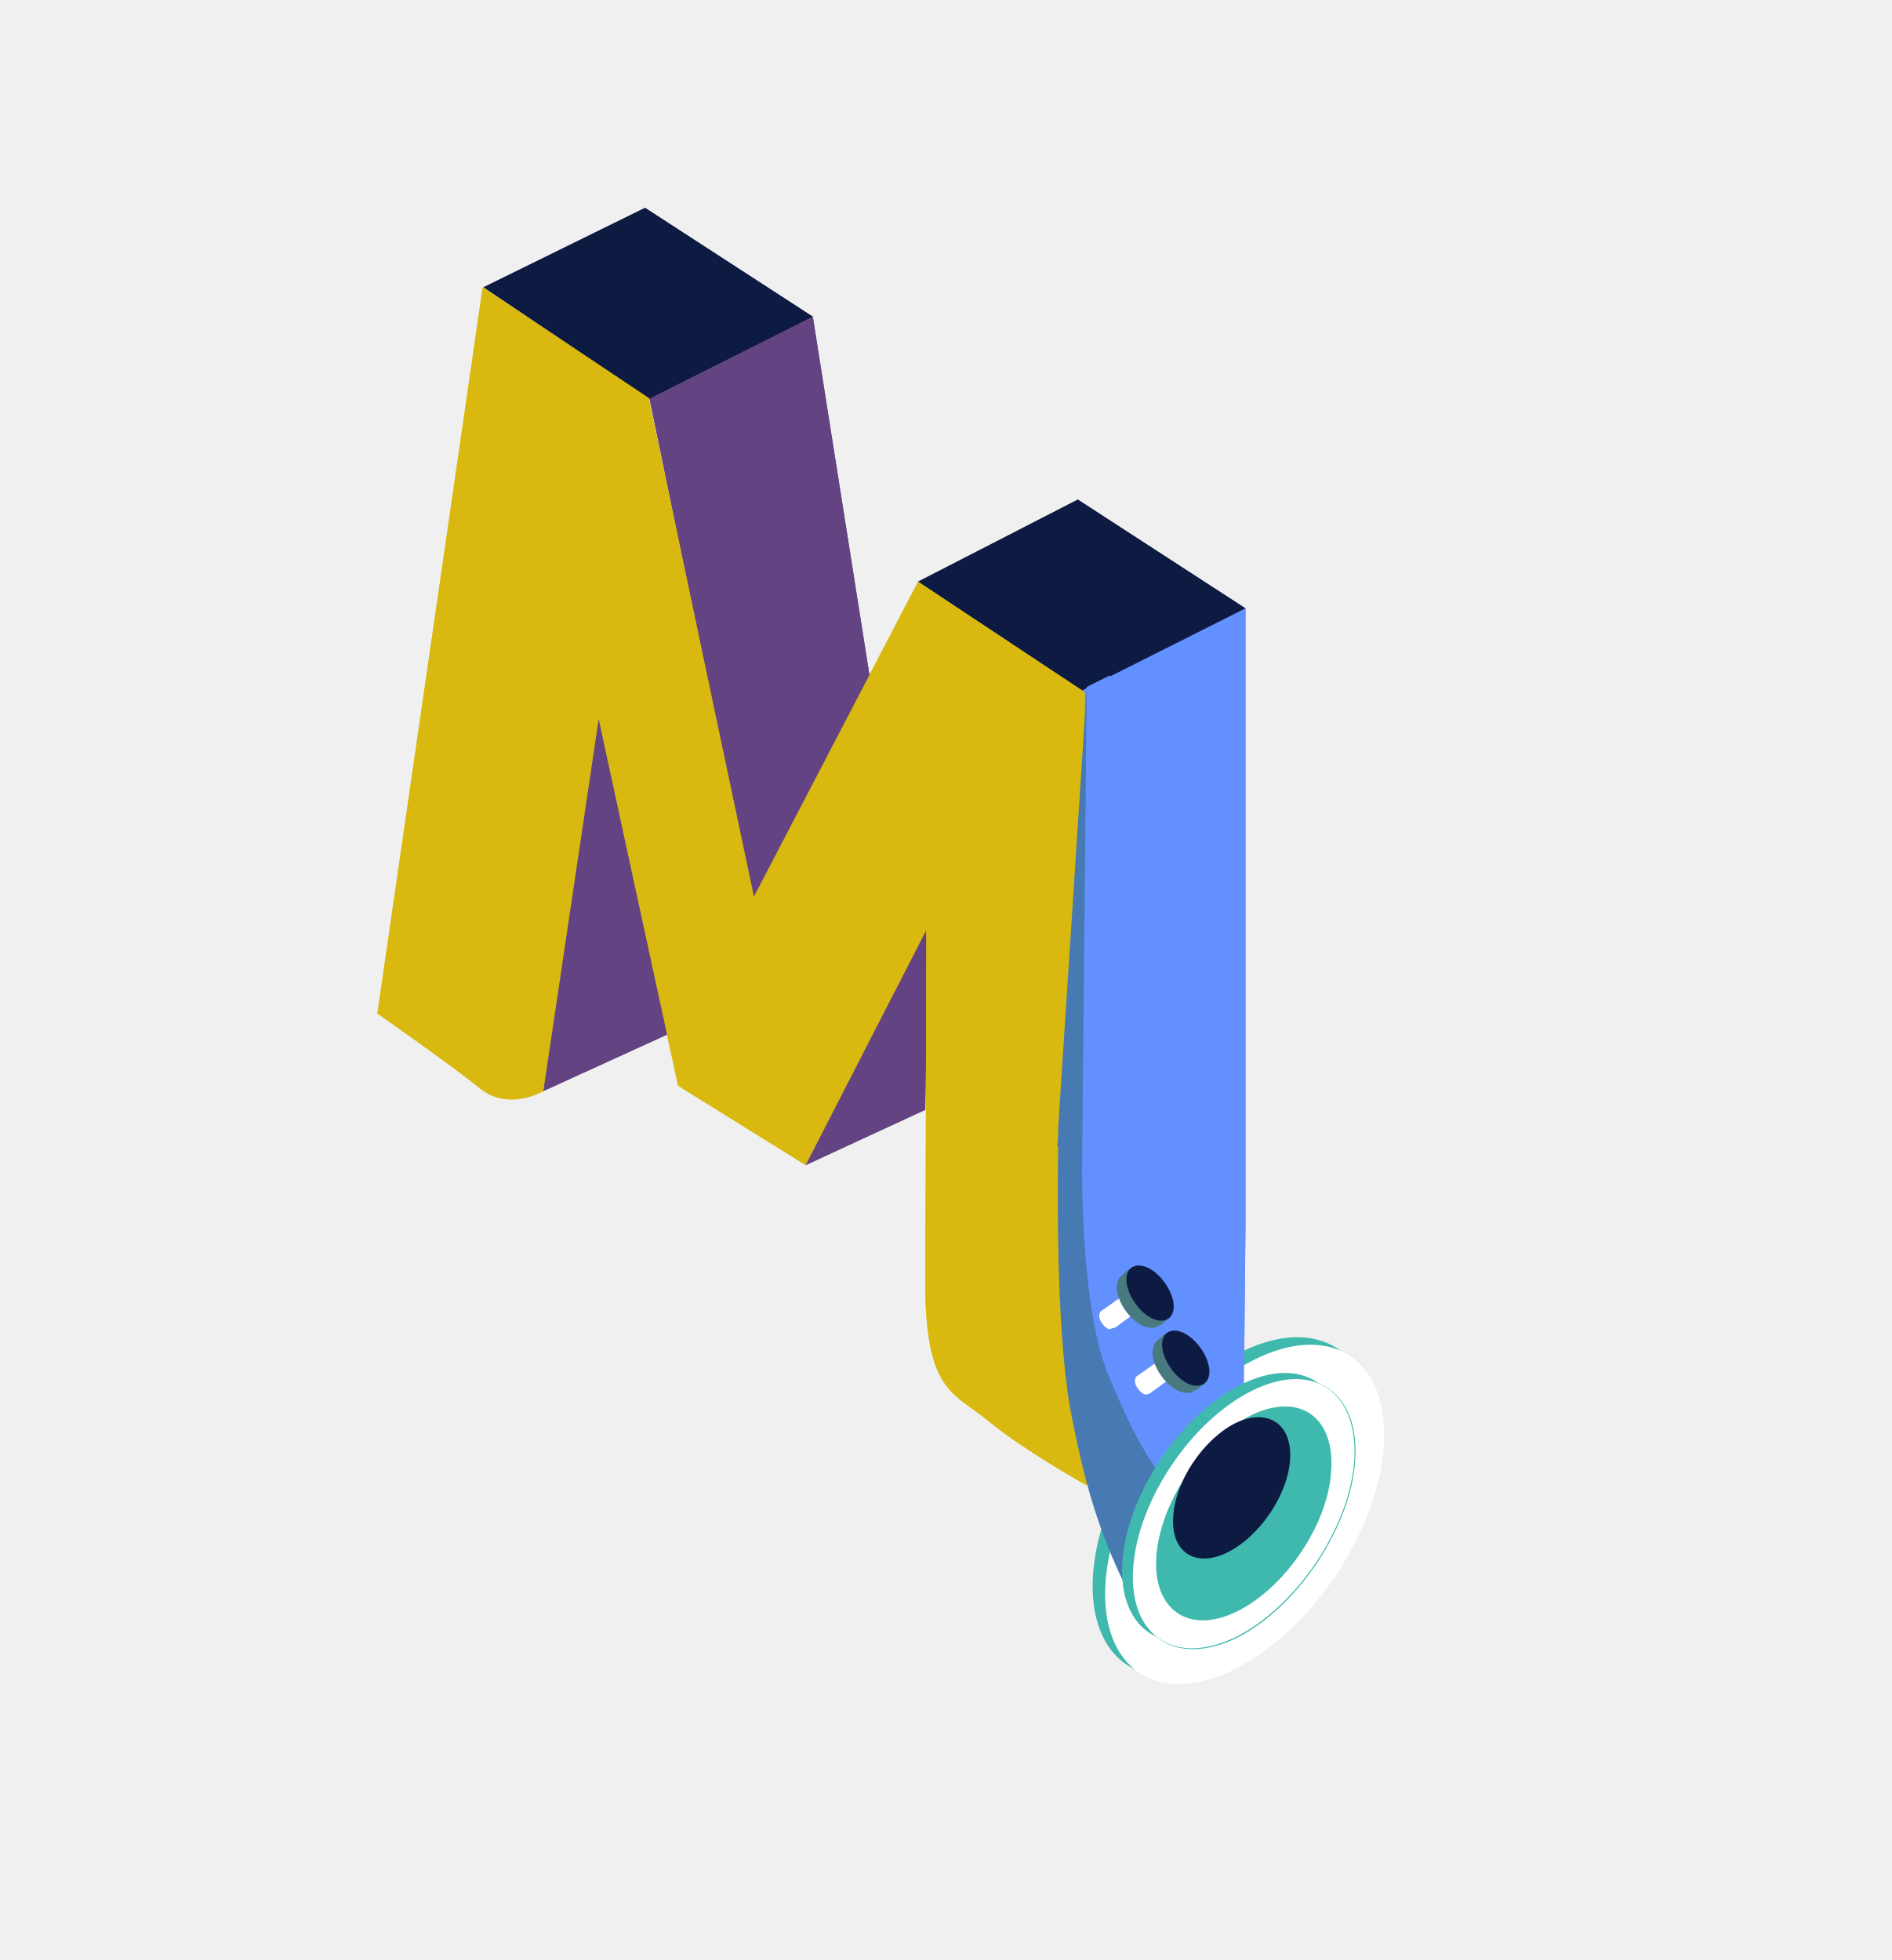
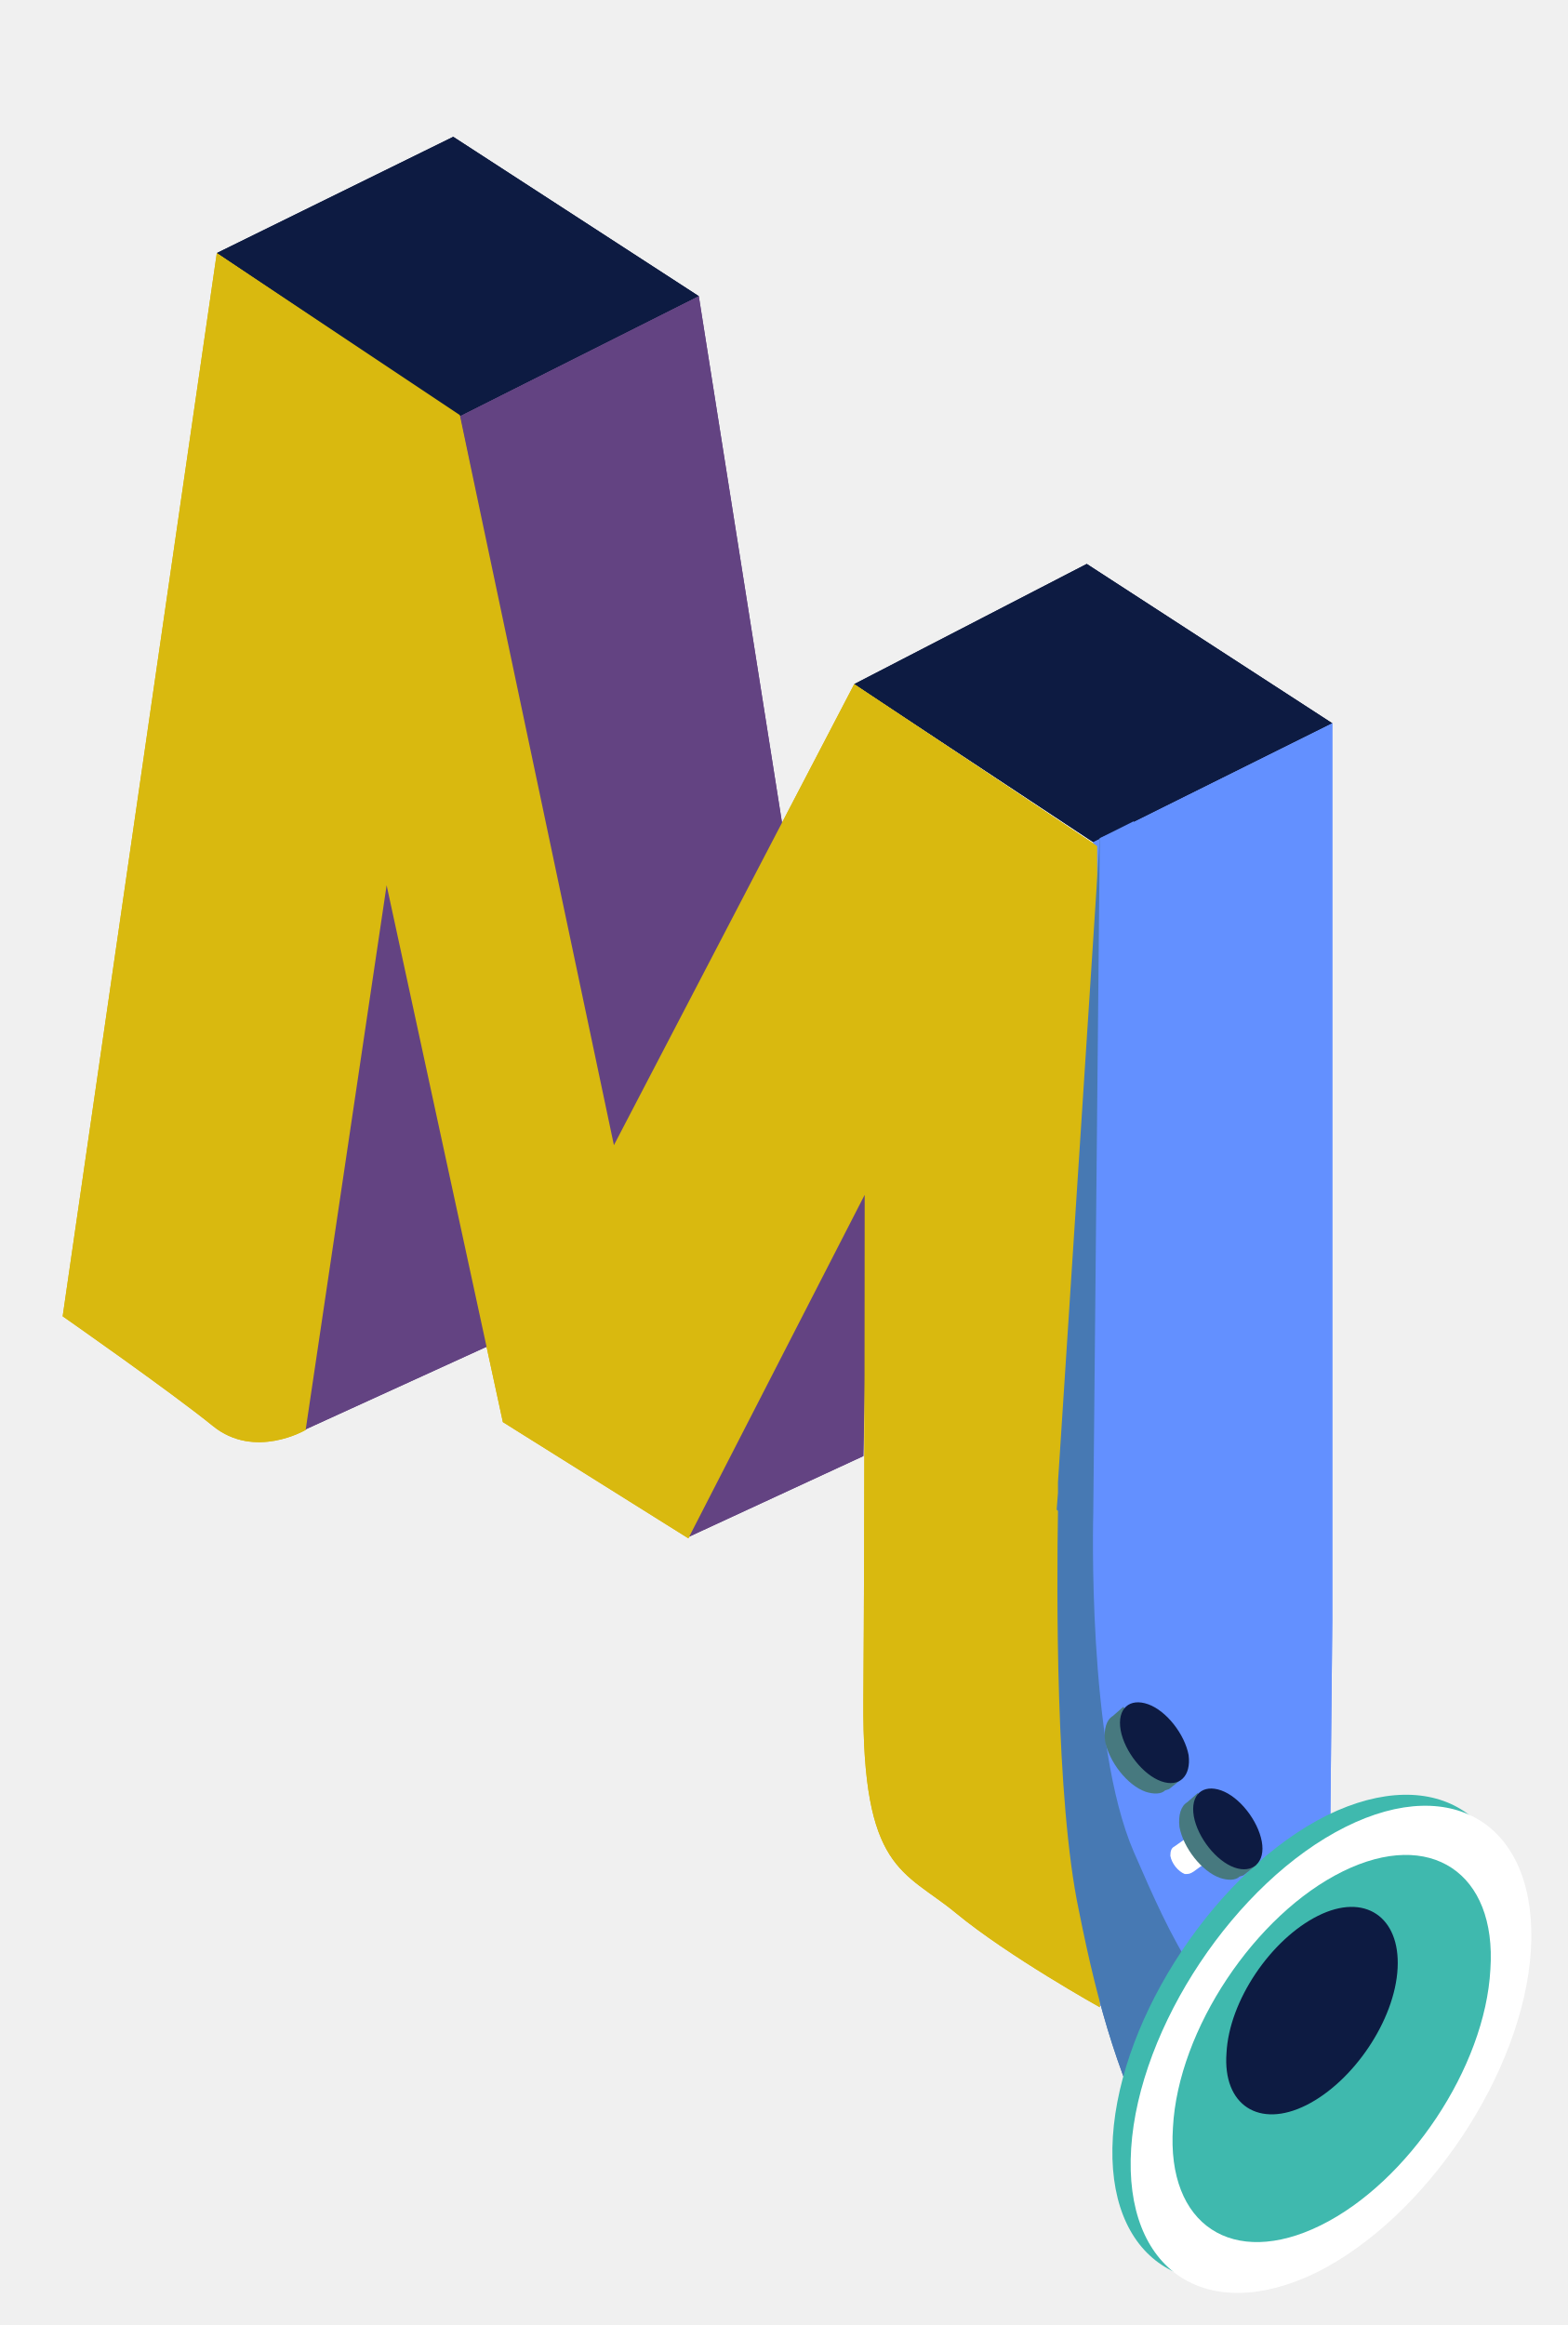
- <svg xmlns="http://www.w3.org/2000/svg" version="1.1" id="all" x="0px" y="0px" width="212px" height="219.7px" viewBox="0 0 212 219.7" style="enable-background:new 0 0 212 219.7;" xml:space="preserve">
-   <style type="text/css">
- 
- 	.st0{fill:#47797F;}
- 	.st1{fill:#4779B3;}
- 	.st2{display:inline;fill:#803675;}
- 	.st3{fill:#E2C000;}
- 	.st4{fill:#803675;}
- 	.st5{fill:#85ACFF;}
- 	.st6{fill:#F4571C;}
- 	.st7{display:inline;fill:#2A3297;}
- 	.st8{display:inline;fill:#FD858F;}
- 	.st9{display:inline;fill:#FFFFFF;}
- 	.st10{fill:#2A3297;}
- 	.st11{fill:#FD858F;}
- 	.st12{fill:#FEFFFF;}
- 	.st13{fill:#FFFFFF;}
- 	.st14{fill:#634382;}
- 	.st15{fill:#6390FF;}
- 	.st16{display:inline;fill:#D47513;}
- 	.st17{fill:#0000A6;}
- 	.st18{display:inline;fill:#3FB9AE;}
- 	.st19{fill:#D2B8B5;}
- 	.st20{fill:#D47513;}
- 	.st21{fill:#D9B90F;}
- 	.st22{fill:#3FB9AE;}
- 	.st23{display:none;}
- 	.st24{display:inline;fill:#47797F;}
- 	.st25{fill:#0D1B42;}
- 	.st26{fill:#0F1D42;}
- 	.st27{fill:#0F1D44;}
- 	.st28{fill:#DDBA18;}
- 	.st29{fill:none;stroke:#000000;stroke-width:1.126;stroke-linecap:round;stroke-miterlimit:10;}
- 
- </style>
-   <g id="m3-anim2">
- </g>
-   <g id="m3-anim1" class="st23">
- </g>
+ <svg xmlns="http://www.w3.org/2000/svg" version="1.0" id="M2" x="0px" y="0px" width="120px" height="178px" viewBox="0 0 120 178" enable-background="new 0 0 120 178" xml:space="preserve">
+   <g id="m2-anim1">
+     <polygon fill="#0D1B42" points="101.999,55.374 83.699,64.475 65.399,52.374 83.199,43.174" />
+     <polygon fill="#0D1B42" points="53.499,22.674 35.199,31.874 16.599,19.374 34.699,10.474" />
+     <polyline fill="#634382" points="35.199,31.874 53.499,22.674 60.199,65.074 47.499,91.475 35.199,31.874" />
+     <polyline fill="#634382" points="52.699,117.674 66.099,111.475 66.499,90.374 52.299,114.774 52.699,117.674" />
+     <polyline fill="#634382" points="23.299,109.475 38.199,102.674 29.999,63.475 22.599,78.174 23.099,109.574 23.099,109.574" />
+     <polygon fill="#6390FF" points="83.699,64.475 84.199,153.574 101.799,144.373 101.999,124.074 101.999,55.374" />
+     <path fill="#D9B90F" d="M83.999,64.774l0.2,88.899c0,0-7-3.899-11-7.199c-4-3.301-7.2-3.2-7.101-16.301   c0.101-13.1,0.101-38.699,0.101-38.699l-13.5,26.3l-14.2-8.9l-8.9-41.1l-6.199,41.7c0,0-3.9,2.3-7.102-0.301   c-3.199-2.6-11.5-8.399-11.5-8.399l11.801-81.4l18.601,12.4l11.8,55.899l18.4-35.3L83.999,64.774z" />
+     <path id="_x3C_Path_x3E__5_" fill="#4779B3" d="M103.999,158.674c2,1.4,3.102,2.199,3.8,2.601l-5.5,5.7c0,0-9.3,6.8-13.1-0.801   c-3.5-6.801-5.101-12.399-6.601-19.899c-1.801-8.5-1.699-24.699-1.601-30.601l-0.101-0.1l0.101-1.301c0-0.5,0-0.801,0-0.801l0,0   l3.2-49.299l0.9-0.4l1.5,51.9l-2.102,2c-0.3,9.299-0.1,17.198,3.8,26.198C91.199,150.475,97.099,153.774,103.999,158.674z    M108.199,160.873l-0.4,0.4C109.599,162.274,108.199,160.873,108.199,160.873z" />
+     <path fill="#6390FF" d="M113.599,147.774c-0.5-8.4-16.699,1.801-22.601-7c-6-8.9-4.8-17.5-4.399-24.9h4.399l-4.2-53l-2.6,1.3   l-0.5,51.699c0,0-0.5,17.602,3.1,25.9c3,6.9,5.301,12.1,12.2,17s6.7,4.699,6.7,4.699l5.5-5.101   C111.199,158.373,113.999,153.873,113.599,147.774z" />
+     <path fill="#3FB9AE" d="M101.499,142.373c-6.8,3.4-12.8,12.301-13.3,19.9c-0.5,7.599,4.7,11,11.5,7.6   c6.8-3.398,12.8-12.299,13.3-19.898C113.499,142.475,108.299,138.975,101.499,142.373z" />
+     <path fill="#FFFFFF" d="M102.699,142.975c-6.8,3.398-12.8,12.3-13.3,19.898c-0.5,7.602,4.699,11,11.5,7.701   c6.8-3.4,12.8-12.301,13.3-19.9C114.599,143.074,109.499,139.674,102.699,142.975z" />
+     <path fill="#3FB9AE" d="M102.499,145.873c-5.398,2.701-10.1,9.801-10.5,15.801c-0.398,6,3.7,8.801,9.102,6.101   c5.398-2.7,10.198-9.8,10.498-15.8C111.999,145.873,107.899,143.174,102.499,145.873z" />
+     <path fill="#0D1B42" d="M100.899,146.674c-3.602,1.801-6.801,6.5-7,10.5c-0.301,4,2.5,5.801,6.1,4c3.602-1.801,6.8-6.5,7-10.5   C107.199,146.774,104.499,144.873,100.899,146.674z" />
+     <path fill="#FFFFFF" d="M87.399,135.873l2.6-1.898l-1.4-1.9l-2.699,1.898l0,0c-0.2,0.102-0.301,0.301-0.301,0.701   c0.101,0.6,0.601,1.198,1.101,1.399C86.999,136.074,87.099,136.074,87.399,135.873L87.399,135.873L87.399,135.873   C87.299,135.975,87.399,135.975,87.399,135.873z" />
+     <path fill="#47797F" d="M92.499,135.574l1-0.801l-0.6-0.699c0-0.102,0-0.201,0-0.301c-0.301-1.6-1.7-3.4-3.102-3.9   c-0.1,0-0.199-0.1-0.398-0.1l-0.4-0.5l-0.8,0.699l0,0c-0.5,0.301-0.7,1-0.601,1.899c0.301,1.601,1.699,3.4,3.101,3.9   c0.6,0.2,1.2,0.2,1.5-0.101l0,0L92.499,135.574L92.499,135.574z" />
+     <path fill="#0D1B42" d="M93.899,132.975c-0.301-1.602-1.7-3.399-3.102-3.899c-1.398-0.5-2.398,0.299-2.1,2   c0.3,1.601,1.699,3.399,3.1,3.899C93.199,135.475,94.199,134.674,93.899,132.975z" />
+     <path fill="#FFFFFF" d="M91.399,143.274l2.6-1.9l-1.4-1.899l-2.699,1.898l0,0c-0.2,0.102-0.301,0.301-0.301,0.701   c0.101,0.6,0.601,1.199,1.101,1.398C90.999,143.475,91.099,143.475,91.399,143.274L91.399,143.274L91.399,143.274   C91.299,143.373,91.399,143.274,91.399,143.274z" />
+     <path fill="#47797F" d="M96.499,142.975l1-0.801l-0.6-0.699c0-0.102,0-0.2,0-0.301c-0.301-1.6-1.7-3.399-3.102-3.899   c-0.1,0-0.199-0.101-0.398-0.101l-0.4-0.5l-0.8,0.699l0,0c-0.5,0.301-0.7,1-0.601,1.9c0.301,1.6,1.699,3.4,3.101,3.9   c0.6,0.198,1.2,0.198,1.5-0.101l0,0L96.499,142.975L96.499,142.975z" />
+     <path fill="#0D1B42" d="M97.899,140.373c-0.301-1.6-1.7-3.398-3.102-3.898c-1.398-0.5-2.398,0.3-2.1,2   c0.3,1.601,1.699,3.398,3.1,3.898C97.199,142.873,98.199,141.975,97.899,140.373z" />
+   </g>
  <g id="m2-anim2">
-     <polygon class="st25" points="139.6,68.2 121.3,77.4 102.9,65.2 120.8,56  " />
-     <polygon class="st25" points="91.1,35.5 72.8,44.7 54.2,32.2 72.3,23.3  " />
-     <polyline class="st14" points="72.8,44.7 91.1,35.5 97.8,77.9 85.1,104.3 72.8,44.7  " />
-     <polyline class="st14" points="90.3,130.6 103.7,124.4 104,103.2 89.9,127.6 90.3,130.6  " />
-     <polyline class="st14" points="60.9,122.3 75.8,115.5 67.6,76.3 60.2,91 60.7,122.4 60.7,122.4  " />
-     <polygon class="st15" points="121.3,77.4 121.8,166.4 139.4,157.2 139.6,136.9 139.6,68.2  " />
-     <path class="st21" d="M121.6,77.6l0.2,88.9c0,0-7-3.9-11-7.2c-4-3.3-7.2-3.2-7.1-16.3c0.1-13.1,0.1-38.7,0.1-38.7l-13.5,26.3   L76,121.7l-8.9-41.1l-6.2,41.7c0,0-3.9,2.3-7.1-0.3c-3.2-2.6-11.5-8.4-11.5-8.4l11.8-81.4l18.6,12.4l11.8,55.9l18.4-35.3   L121.6,77.6z" />
-     <path class="st1" d="M141.6,171.6c-6.9-4.9-12.8-8.2-15.7-14.9c-3.9-9-4.1-16.9-3.8-26.2l2.1-2l-1.5-51.9l-0.9,0.4l-3.2,49.3l0,0   c0,0,0,0.3,0,0.8l-0.1,1.3l0.1,0.1c-0.1,5.9-0.2,22.1,1.6,30.6c1.6,7.5,3.2,13.1,6.6,19.9c3.8,7.5,13.1,0.8,13.1,0.8l5.5-5.7   C144.7,173.7,143.6,173,141.6,171.6z" />
-     <path class="st1" d="M145.8,173.7l-0.4,0.4C147.2,175.1,145.8,173.7,145.8,173.7z" />
-     <path class="st15" d="M151.2,160.6c-0.5-8.4-16.7,1.8-22.6-7c-6-8.9-4.8-17.5-4.4-24.9l4.4,0l-4.2-53l-2.6,1.3l-0.5,51.7   c0,0-0.5,17.6,3.1,25.9c3,6.9,5.3,12.1,12.2,17c6.9,4.9,6.7,4.7,6.7,4.7l5.5-5.1C148.8,171.2,151.6,166.8,151.2,160.6z" />
-     <path class="st22" d="M139.2,151.5c-8.6,4.3-16.1,15.5-16.7,25.1c-0.6,9.6,5.9,13.9,14.5,9.6c8.6-4.2,16.1-15.5,16.7-25.1   C154.3,151.6,147.8,147.3,139.2,151.5z" />
-     <path class="st13" d="M140.6,152.4c-8.6,4.3-16.1,15.5-16.7,25.1c-0.6,9.6,5.9,13.9,14.5,9.6c8.6-4.3,16.1-15.5,16.7-25.1   C155.7,152.4,149.2,148.1,140.6,152.4z" />
-     <path class="st22" d="M140.4,155.9c-6.8,3.4-12.8,12.4-13.3,20c-0.5,7.6,4.7,11,11.5,7.7c6.8-3.4,12.8-12.4,13.3-19.9   C152.4,156,147.2,152.5,140.4,155.9z" />
-     <path class="st25" d="M138.6,157.3c-4.5,2.2-8.5,8.2-8.8,13.3c-0.3,5.1,3.1,7.3,7.7,5.1c4.5-2.3,8.5-8.2,8.8-13.3   C146.6,157.4,143.1,155.1,138.6,157.3z" />
-     <path class="st0" d="M127.3,149.9l1-0.8l-0.6-0.7c0-0.1,0-0.2,0-0.3c-0.3-1.6-1.7-3.4-3.1-3.9c-0.1,0-0.2-0.1-0.4-0.1l-0.4-0.5   l-0.8,0.7l0,0c-0.5,0.3-0.7,1-0.6,1.9c0.3,1.6,1.7,3.4,3.1,3.9c0.6,0.2,1.2,0.2,1.5-0.1l0,0L127.3,149.9   C127.3,149.9,127.3,149.9,127.3,149.9z" />
-     <path class="st25" d="M128.7,147.3c-0.3-1.6-1.7-3.4-3.1-3.9c-1.4-0.5-2.4,0.3-2.1,2c0.3,1.6,1.7,3.4,3.1,3.9   C128,149.8,129,148.9,128.7,147.3z" />
-     <path class="st0" d="M131.4,157.4l1-0.8l-0.6-0.7c0-0.1,0-0.2,0-0.3c-0.3-1.6-1.7-3.4-3.1-3.9c-0.1,0-0.2-0.1-0.4-0.1L128,151   l-0.8,0.7l0,0c-0.5,0.3-0.7,1-0.6,1.9c0.3,1.6,1.7,3.4,3.1,3.9c0.6,0.2,1.2,0.2,1.5-0.1l0,0L131.4,157.4   C131.4,157.4,131.4,157.4,131.4,157.4z" />
-     <path class="st25" d="M132.8,154.8c-0.3-1.6-1.7-3.4-3.1-3.9c-1.4-0.5-2.4,0.3-2.1,2c0.3,1.6,1.7,3.4,3.1,3.9   C132.1,157.3,133.1,156.4,132.8,154.8z" />
+     <polygon fill="#0D1B42" points="101.999,55.374 83.699,64.475 65.399,52.374 83.199,43.174" />
+     <polygon fill="#0D1B42" points="53.499,22.674 35.199,31.874 16.599,19.374 34.699,10.474" />
+     <polyline fill="#634382" points="35.199,31.874 53.499,22.674 60.199,65.074 47.499,91.475 35.199,31.874" />
+     <polyline fill="#634382" points="52.699,117.674 66.099,111.475 66.499,90.374 52.299,114.774 52.699,117.674" />
+     <polyline fill="#634382" points="23.299,109.475 38.199,102.674 29.999,63.475 22.599,78.174 23.099,109.574 23.099,109.574" />
+     <polygon fill="#6390FF" points="83.699,64.475 84.199,153.574 101.799,144.373 101.999,124.074 101.999,55.374" />
+     <path fill="#D9B90F" d="M83.999,64.774l0.2,88.899c0,0-7-3.899-11-7.199c-4-3.301-7.2-3.2-7.101-16.301   c0.101-13.1,0.101-38.699,0.101-38.699l-13.5,26.3l-14.2-8.9l-8.9-41.1l-6.199,41.7c0,0-3.9,2.3-7.102-0.301   c-3.199-2.6-11.5-8.399-11.5-8.399l11.801-81.4l18.601,12.4l11.8,55.899l18.4-35.3L83.999,64.774z" />
+     <path id="_x3C_Path_x3E__1_" fill="#4779B3" d="M103.999,158.674c2,1.4,3.102,2.199,3.8,2.601l-5.5,5.7c0,0-9.3,6.8-13.1-0.801   c-3.5-6.801-5.101-12.399-6.601-19.899c-1.801-8.5-1.699-24.699-1.601-30.601l-0.101-0.1l0.101-1.301c0-0.5,0-0.801,0-0.801l0,0   l3.2-49.299l0.9-0.4l1.5,51.9l-2.102,2c-0.3,9.299-0.1,17.198,3.8,26.198C91.199,150.475,97.099,153.774,103.999,158.674z    M108.199,160.873l-0.4,0.4C109.599,162.274,108.199,160.873,108.199,160.873z" />
+     <path fill="#6390FF" d="M113.599,147.774c-0.5-8.4-16.699,1.801-22.601-7c-6-8.9-4.8-17.5-4.399-24.9h4.399l-4.2-53l-2.6,1.3   l-0.5,51.699c0,0-0.5,17.602,3.1,25.9c3,6.9,5.301,12.1,12.2,17s6.7,4.699,6.7,4.699l5.5-5.101   C111.199,158.373,113.999,153.873,113.599,147.774z" />
+     <path fill="#3FB9AE" d="M101.599,138.975c-8.399,4.199-15.801,15.3-16.399,24.601c-0.601,9.399,5.8,13.601,14.2,9.5   c8.398-4.201,15.8-15.301,16.398-24.601C116.399,139.074,109.999,134.873,101.599,138.975z" />
+     <path fill="#FFFFFF" d="M102.999,139.873c-8.4,4.201-15.8,15.301-16.4,24.602c-0.601,9.398,5.801,13.601,14.199,9.5   c8.4-4.2,15.801-15.301,16.4-24.602C117.799,139.873,111.399,135.674,102.999,139.873z" />
+     <path fill="#3FB9AE" d="M102.799,143.274c-6.698,3.301-12.6,12.1-13,19.6c-0.5,7.5,4.601,10.802,11.302,7.5   c6.698-3.299,12.6-12.1,13-19.6C114.599,143.373,109.499,139.975,102.799,143.274z" />
+     <path fill="#0D1B42" d="M100.899,146.674c-3.602,1.801-6.801,6.5-7,10.5c-0.301,4,2.5,5.801,6.1,4c3.602-1.801,6.8-6.5,7-10.5   C107.199,146.774,104.499,144.873,100.899,146.674z" />
+     <path fill="#FFFFFF" d="M87.399,135.873l2.6-1.898l-1.4-1.9l-2.699,1.898l0,0c-0.2,0.102-0.301,0.301-0.301,0.701   c0.101,0.6,0.601,1.198,1.101,1.399C86.999,136.074,87.099,136.074,87.399,135.873L87.399,135.873L87.399,135.873   C87.299,135.975,87.399,135.975,87.399,135.873z" />
+     <path fill="#47797F" d="M89.499,136.975l1-0.801l-0.6-0.699c0-0.102,0-0.2,0-0.301c-0.301-1.6-1.7-3.399-3.102-3.899   c-0.1,0-0.199-0.101-0.398-0.101l-0.4-0.5l-0.8,0.699l0,0c-0.5,0.301-0.7,1-0.601,1.9c0.301,1.6,1.699,3.4,3.101,3.9   c0.6,0.198,1.2,0.198,1.5-0.101l0,0L89.499,136.975L89.499,136.975z" />
+     <path fill="#0D1B42" d="M90.999,134.373c-0.3-1.6-1.7-3.398-3.1-3.898c-1.4-0.5-2.4,0.3-2.102,2c0.301,1.601,1.7,3.398,3.102,3.898   C90.299,136.873,91.199,135.975,90.999,134.373z" />
+     <path fill="#FFFFFF" d="M91.399,143.274l2.6-1.9l-1.4-1.899l-2.699,1.898l0,0c-0.2,0.102-0.301,0.301-0.301,0.701   c0.101,0.6,0.601,1.199,1.101,1.398C90.999,143.475,91.099,143.475,91.399,143.274L91.399,143.274L91.399,143.274   C91.299,143.373,91.399,143.274,91.399,143.274z" />
+     <path fill="#47797F" d="M95.199,143.574l1-0.801l-0.601-0.699c0-0.102,0-0.201,0-0.301c-0.301-1.6-1.699-3.4-3.101-3.9   c-0.101,0-0.2-0.1-0.399-0.1l-0.399-0.5l-0.8,0.699l0,0c-0.5,0.301-0.7,1-0.602,1.899c0.301,1.601,1.7,3.4,3.102,3.9   c0.6,0.2,1.199,0.2,1.5-0.101l0,0L95.199,143.574L95.199,143.574z" />
+     <path fill="#0D1B42" d="M96.599,140.975c-0.3-1.602-1.699-3.4-3.1-3.9c-1.398-0.5-2.398,0.299-2.1,2c0.3,1.6,1.699,3.398,3.1,3.898   C95.899,143.475,96.899,142.574,96.599,140.975z" />
  </g>
-   <g id="m2-anim1">
-     <polygon class="st25" points="139.6,68.2 121.3,77.4 102.9,65.2 120.8,56  " />
-     <polygon class="st25" points="91.1,35.5 72.8,44.7 54.2,32.2 72.3,23.3  " />
-     <polyline class="st14" points="72.8,44.7 91.1,35.5 97.8,77.9 85.1,104.3 72.8,44.7  " />
-     <polyline class="st14" points="90.3,130.6 103.7,124.4 104,103.2 89.9,127.6 90.3,130.6  " />
-     <polyline class="st14" points="60.9,122.3 75.8,115.5 67.6,76.3 60.2,91 60.7,122.4 60.7,122.4  " />
-     <polygon class="st15" points="121.3,77.4 121.8,166.4 139.4,157.2 139.6,136.9 139.6,68.2  " />
-     <path class="st21" d="M121.6,77.6l0.2,88.9c0,0-7-3.9-11-7.2c-4-3.3-7.2-3.2-7.1-16.3c0.1-13.1,0.1-38.7,0.1-38.7l-13.5,26.3   L76,121.7l-8.9-41.1l-6.2,41.7c0,0-3.9,2.3-7.1-0.3c-3.2-2.6-11.5-8.4-11.5-8.4l11.8-81.4l18.6,12.4l11.8,55.9l18.4-35.3   L121.6,77.6z" />
-     <path id="_x3C_Path_x3E__5_" class="st1" d="M141.6,171.6c2,1.4,3.1,2.2,3.8,2.6l-5.5,5.7c0,0-9.3,6.8-13.1-0.8   c-3.5-6.8-5.1-12.4-6.6-19.9c-1.8-8.5-1.7-24.7-1.6-30.6l-0.1-0.1l0.1-1.3c0-0.5,0-0.8,0-0.8l0,0l3.2-49.3l0.9-0.4l1.5,51.9l-2.1,2   c-0.3,9.3-0.1,17.2,3.8,26.2C128.8,163.4,134.7,166.7,141.6,171.6z M145.8,173.7l-0.4,0.4C147.2,175.1,145.8,173.7,145.8,173.7z" />
-     <path class="st15" d="M151.2,160.6c-0.5-8.4-16.7,1.8-22.6-7c-6-8.9-4.8-17.5-4.4-24.9l4.4,0l-4.2-53l-2.6,1.3l-0.5,51.7   c0,0-0.5,17.6,3.1,25.9c3,6.9,5.3,12.1,12.2,17c6.9,4.9,6.7,4.7,6.7,4.7l5.5-5.1C148.8,171.2,151.6,166.8,151.2,160.6z" />
-     <path class="st22" d="M139.1,155.2c-6.8,3.4-12.8,12.3-13.3,19.9c-0.5,7.6,4.7,11,11.5,7.6c6.8-3.4,12.8-12.3,13.3-19.9   C151.1,155.3,145.9,151.8,139.1,155.2z" />
-     <path class="st13" d="M140.3,155.9c-6.8,3.4-12.8,12.3-13.3,19.9c-0.5,7.6,4.7,11,11.5,7.7c6.8-3.4,12.8-12.3,13.3-19.9   C152.2,155.9,147.1,152.5,140.3,155.9z" />
-     <path class="st22" d="M140.1,158.7c-5.4,2.7-10.1,9.8-10.5,15.8c-0.4,6,3.7,8.8,9.1,6.1c5.4-2.7,10.2-9.8,10.5-15.8   C149.6,158.7,145.5,156,140.1,158.7z" />
-     <path class="st25" d="M138.5,159.5c-3.6,1.8-6.8,6.5-7,10.5c-0.3,4,2.5,5.8,6.1,4c3.6-1.8,6.8-6.5,7-10.5   C144.8,159.6,142.1,157.8,138.5,159.5z" />
-     <path class="st13" d="M125,148.8l2.6-1.9l-1.4-1.9l-2.7,1.9l0,0c-0.2,0.1-0.3,0.3-0.3,0.7c0.1,0.6,0.6,1.2,1.1,1.4   C124.6,148.9,124.7,148.9,125,148.8L125,148.8L125,148.8C124.9,148.8,125,148.8,125,148.8z" />
-     <path class="st0" d="M130.1,148.5l1-0.8l-0.6-0.7c0-0.1,0-0.2,0-0.3c-0.3-1.6-1.7-3.4-3.1-3.9c-0.1,0-0.2-0.1-0.4-0.1l-0.4-0.5   l-0.8,0.7l0,0c-0.5,0.3-0.7,1-0.6,1.9c0.3,1.6,1.7,3.4,3.1,3.9c0.6,0.2,1.2,0.2,1.5-0.1l0,0L130.1,148.5   C130.1,148.5,130.1,148.5,130.1,148.5z" />
-     <path class="st25" d="M131.5,145.9c-0.3-1.6-1.7-3.4-3.1-3.9c-1.4-0.5-2.4,0.3-2.1,2c0.3,1.6,1.7,3.4,3.1,3.9   C130.8,148.4,131.8,147.5,131.5,145.9z" />
-     <path class="st13" d="M129,156.1l2.6-1.9l-1.4-1.9l-2.7,1.9l0,0c-0.2,0.1-0.3,0.3-0.3,0.7c0.1,0.6,0.6,1.2,1.1,1.4   C128.6,156.3,128.7,156.3,129,156.1L129,156.1L129,156.1C128.9,156.2,129,156.2,129,156.1z" />
-     <path class="st0" d="M134.1,155.8l1-0.8l-0.6-0.7c0-0.1,0-0.2,0-0.3c-0.3-1.6-1.7-3.4-3.1-3.9c-0.1,0-0.2-0.1-0.4-0.1l-0.4-0.5   l-0.8,0.7l0,0c-0.5,0.3-0.7,1-0.6,1.9c0.3,1.6,1.7,3.4,3.1,3.9c0.6,0.2,1.2,0.2,1.5-0.1l0,0L134.1,155.8   C134.1,155.8,134.1,155.8,134.1,155.8z" />
-     <path class="st25" d="M135.5,153.2c-0.3-1.6-1.7-3.4-3.1-3.9c-1.4-0.5-2.4,0.3-2.1,2c0.3,1.6,1.7,3.4,3.1,3.9   C134.8,155.7,135.8,154.8,135.5,153.2z" />
-   </g>
-   <g id="c-anim1">
- </g>
-   <g id="c-anim2">
- </g>
-   <g id="m1-anim1">
- </g>
-   <g id="m1-anim2" class="st23">
- </g>
-   <g id="g-anim1">
- </g>
-   <g id="g-anim2">
- </g>
</svg>
